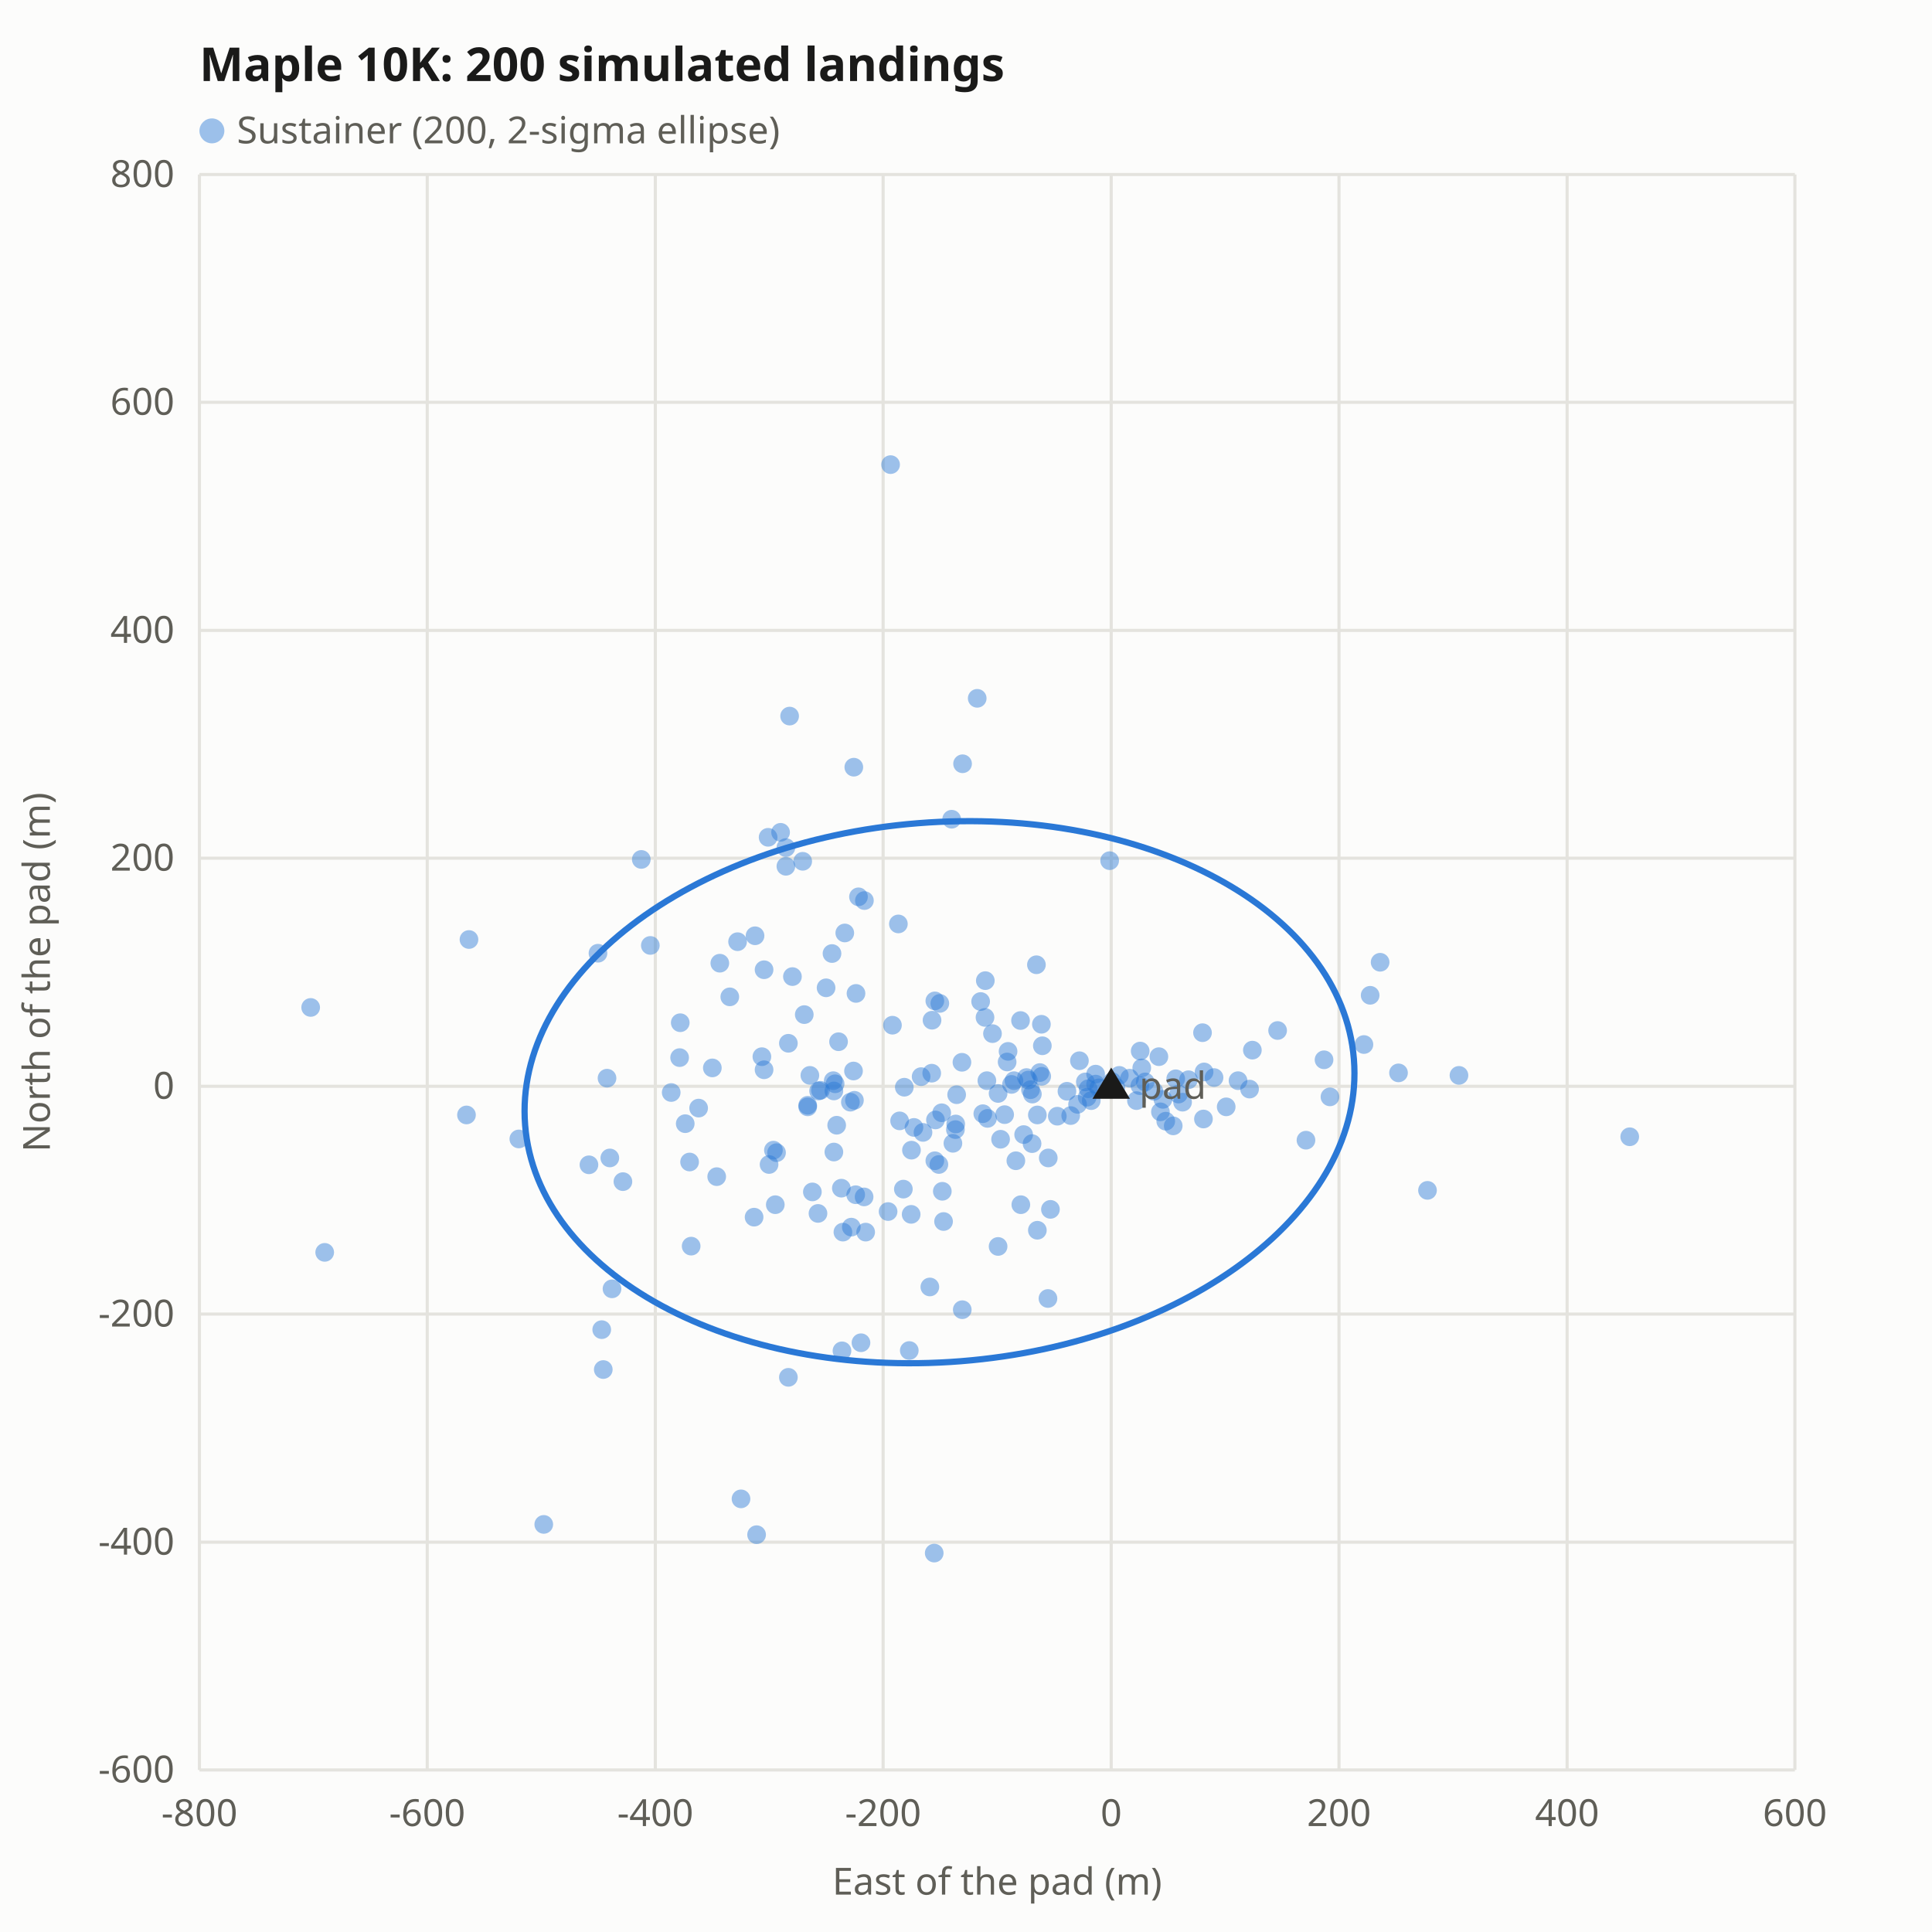
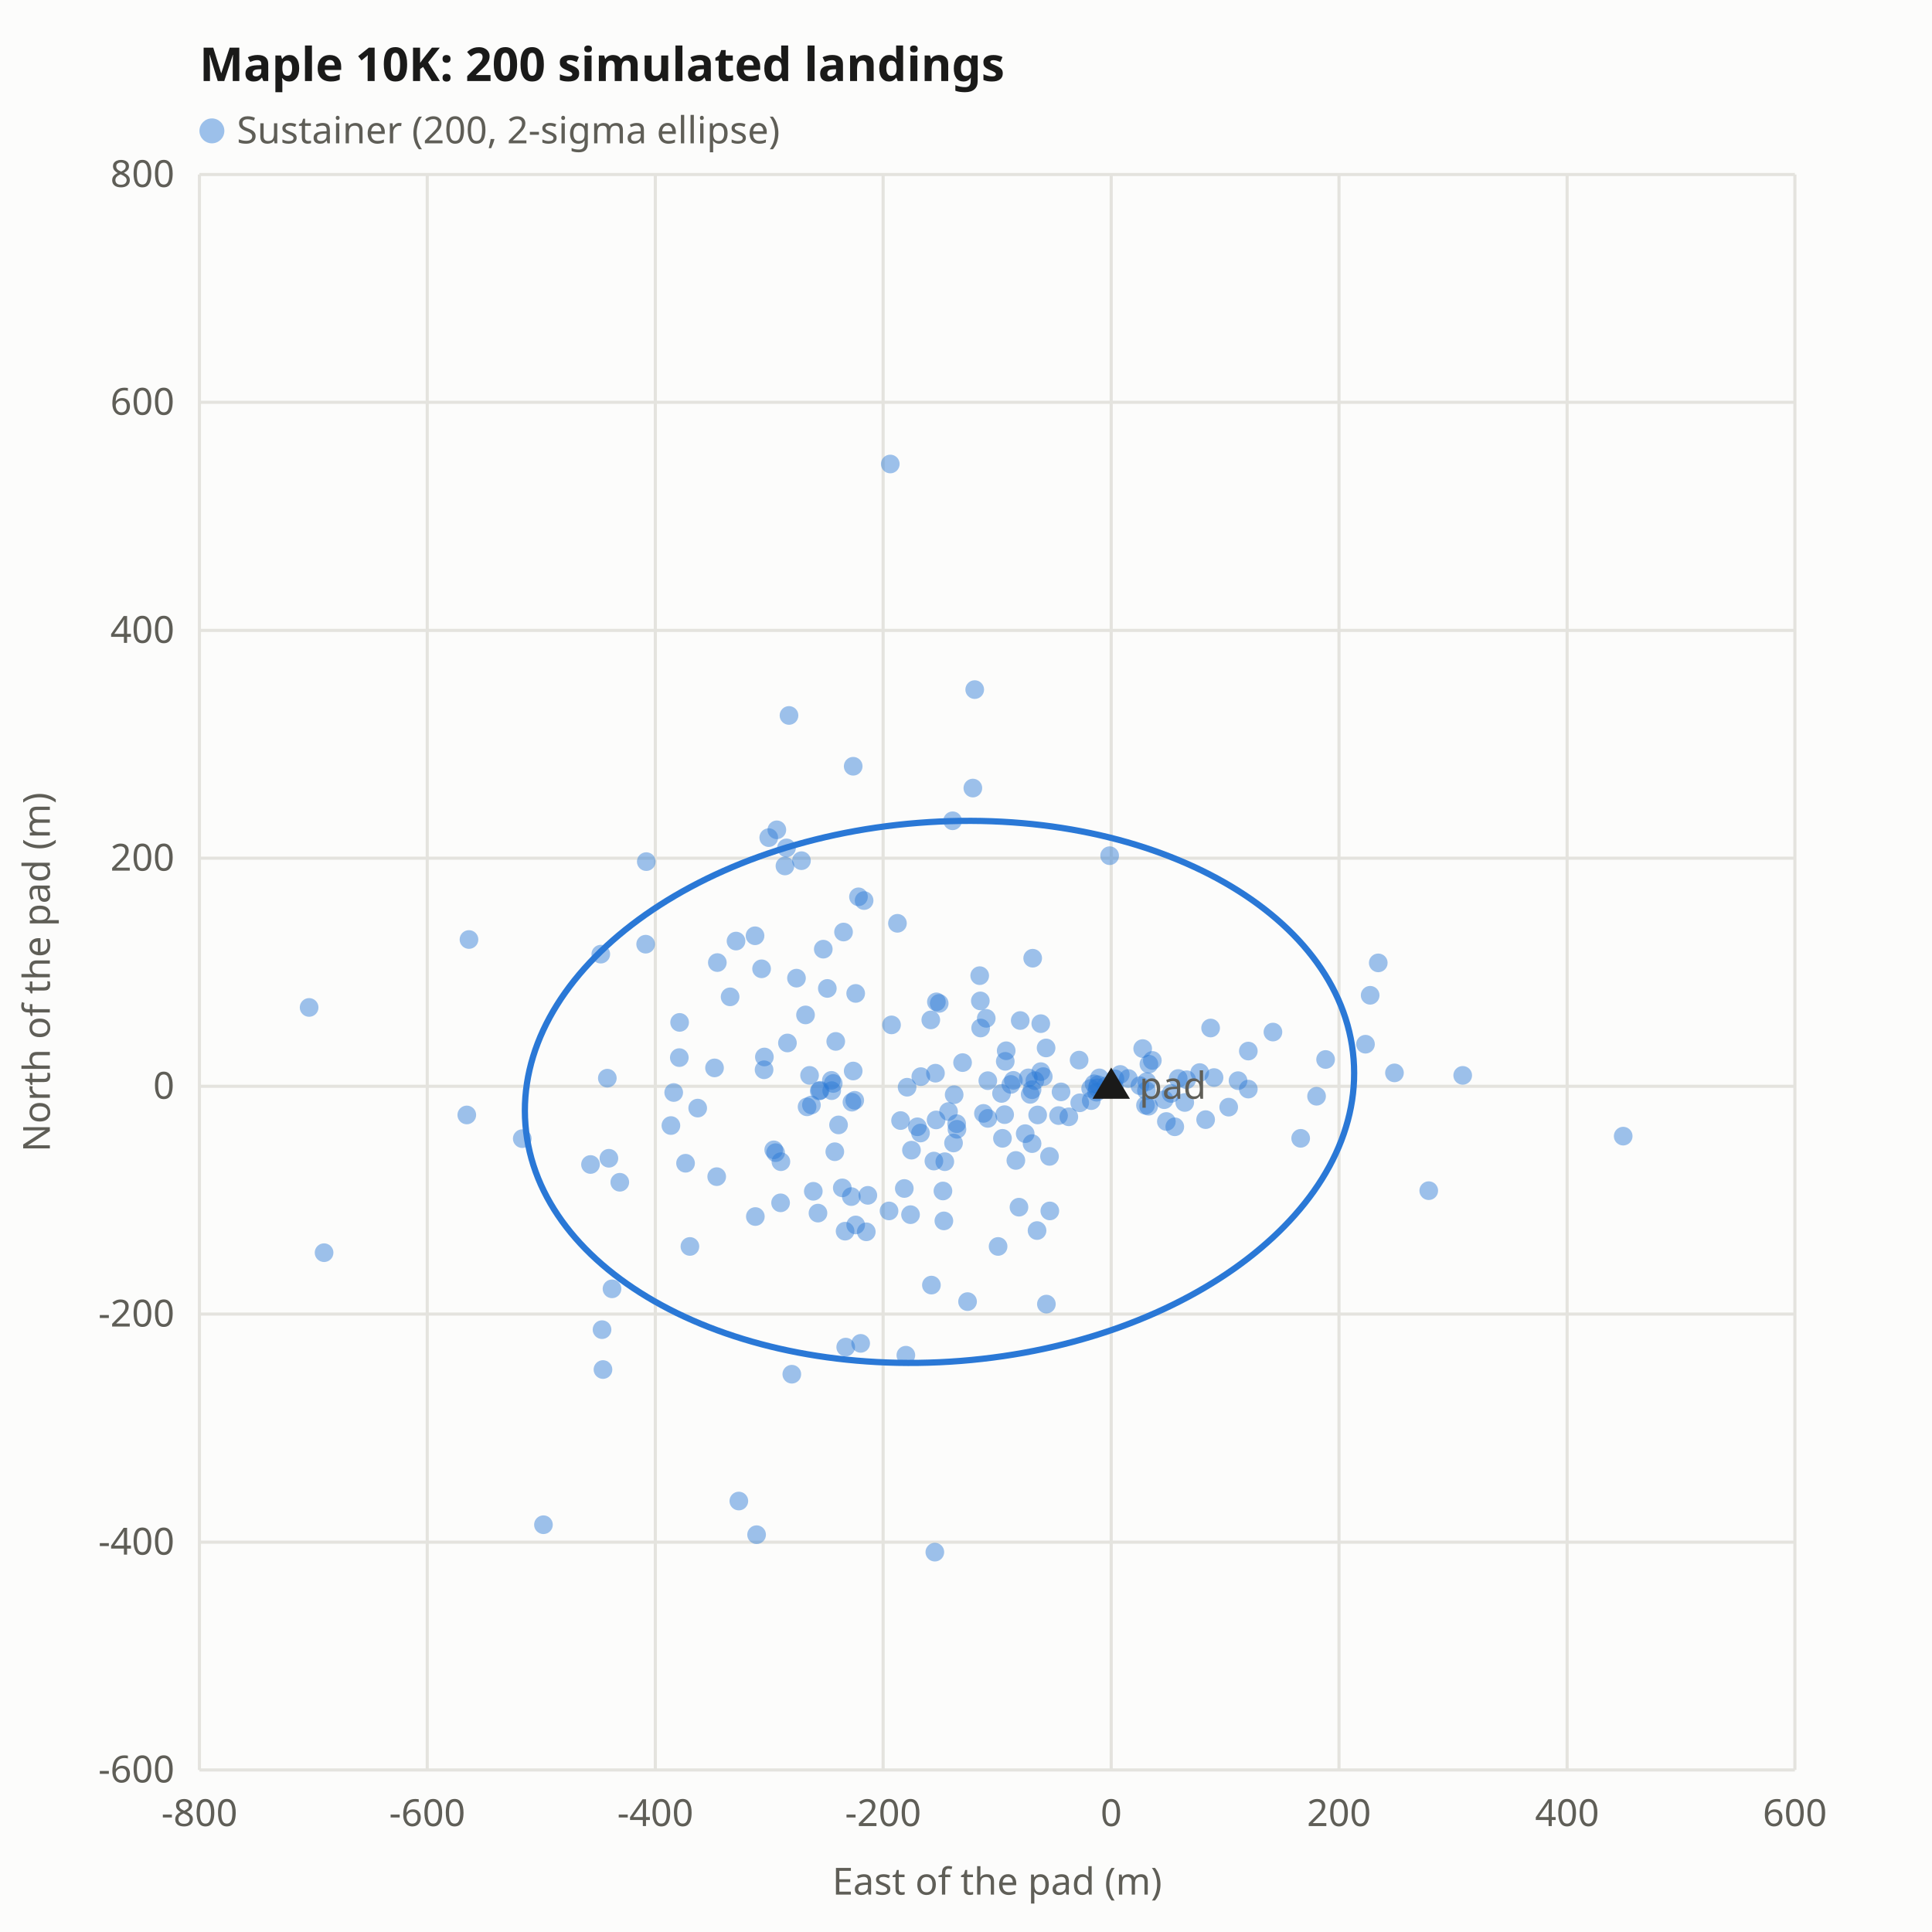
<svg xmlns="http://www.w3.org/2000/svg" viewBox="0 0 620 620" width="620" height="620" role="img" aria-label="Maple 10K: 200 simulated landings">
  <style>
.bg{fill:#fcfcfb}.grid{stroke:#e4e3de;stroke-width:1}.axis{stroke:#b8b7ae;stroke-width:1}.t1{fill:#1a1a19;font:600 15px system-ui,sans-serif}.t2{fill:#5f5e57;font:12px system-ui,sans-serif}.p0{fill:#2a78d6;fill-opacity:.45}.p1{fill:#d9480f;fill-opacity:.45}.e0{fill:none;stroke:#2a78d6;stroke-width:2}.e1{fill:none;stroke:#d9480f;stroke-width:2;stroke-dasharray:5 3}.pad{fill:#1a1a19}
@media (prefers-color-scheme: dark){.bg{fill:#1a1a19}.grid{stroke:#34332f}.axis{stroke:#5f5e57}.t1{fill:#ffffff}.t2{fill:#c3c2b7}.p0{fill:#3987e5}.p1{fill:#f08c4f}.e0{stroke:#3987e5}.e1{stroke:#f08c4f}.pad{fill:#ffffff}}
</style>
  <rect class="bg" width="620" height="620" />
  <text class="t1" x="64" y="26">Maple 10K: 200 simulated landings</text>
  <line class="grid" x1="64.0" x2="64.0" y1="56" y2="568.0" />
  <line class="grid" x1="64" x2="576.0" y1="568.0" y2="568.0" />
  <text class="t2" x="64.0" y="586.0" text-anchor="middle">-800</text>
  <text class="t2" x="56" y="572.0" text-anchor="end">-600</text>
  <line class="grid" x1="137.1" x2="137.1" y1="56" y2="568.0" />
  <line class="grid" x1="64" x2="576.0" y1="494.9" y2="494.9" />
  <text class="t2" x="137.1" y="586.0" text-anchor="middle">-600</text>
  <text class="t2" x="56" y="498.9" text-anchor="end">-400</text>
  <line class="grid" x1="210.3" x2="210.3" y1="56" y2="568.0" />
  <line class="grid" x1="64" x2="576.0" y1="421.7" y2="421.7" />
  <text class="t2" x="210.3" y="586.0" text-anchor="middle">-400</text>
  <text class="t2" x="56" y="425.7" text-anchor="end">-200</text>
  <line class="grid" x1="283.4" x2="283.4" y1="56" y2="568.0" />
  <line class="grid" x1="64" x2="576.0" y1="348.6" y2="348.6" />
  <text class="t2" x="283.4" y="586.0" text-anchor="middle">-200</text>
  <text class="t2" x="56" y="352.6" text-anchor="end">0</text>
  <line class="grid" x1="356.6" x2="356.6" y1="56" y2="568.0" />
  <line class="grid" x1="64" x2="576.0" y1="275.4" y2="275.4" />
  <text class="t2" x="356.6" y="586.0" text-anchor="middle">0</text>
  <text class="t2" x="56" y="279.4" text-anchor="end">200</text>
  <line class="grid" x1="429.7" x2="429.7" y1="56" y2="568.0" />
  <line class="grid" x1="64" x2="576.0" y1="202.3" y2="202.3" />
  <text class="t2" x="429.7" y="586.0" text-anchor="middle">200</text>
  <text class="t2" x="56" y="206.3" text-anchor="end">400</text>
  <line class="grid" x1="502.9" x2="502.9" y1="56" y2="568.0" />
  <line class="grid" x1="64" x2="576.0" y1="129.1" y2="129.1" />
  <text class="t2" x="502.9" y="586.0" text-anchor="middle">400</text>
  <text class="t2" x="56" y="133.1" text-anchor="end">600</text>
  <line class="grid" x1="576.0" x2="576.0" y1="56" y2="568.0" />
  <line class="grid" x1="64" x2="576.0" y1="56.0" y2="56.0" />
  <text class="t2" x="576.0" y="586.0" text-anchor="middle">600</text>
  <text class="t2" x="56" y="60.0" text-anchor="end">800</text>
  <text class="t2" x="320.0" y="608" text-anchor="middle">East of the pad (m)</text>
  <text class="t2" transform="translate(16 312.0) rotate(-90)" text-anchor="middle">North of the pad (m)</text>
-   <circle class="p0" cx="410.0" cy="330.7" r="3" />
-   <circle class="p0" cx="267.6" cy="350.1" r="3" />
-   <circle class="p0" cx="249.2" cy="369.9" r="3" />
-   <circle class="p0" cx="332.6" cy="309.6" r="3" />
-   <circle class="p0" cx="270.2" cy="433.5" r="3" />
-   <circle class="p0" cx="372.4" cy="356.8" r="3" />
-   <circle class="p0" cx="99.7" cy="323.3" r="3" />
-   <circle class="p0" cx="378.2" cy="351.1" r="3" />
-   <circle class="p0" cx="376.5" cy="361.3" r="3" />
-   <circle class="p0" cx="448.8" cy="344.3" r="3" />
-   <circle class="p0" cx="315.4" cy="357.4" r="3" />
-   <circle class="p0" cx="333.7" cy="344.2" r="3" />
-   <circle class="p0" cx="218.1" cy="339.4" r="3" />
-   <circle class="p0" cx="299.0" cy="344.4" r="3" />
-   <circle class="p0" cx="334.3" cy="345.4" r="3" />
-   <circle class="p0" cx="356.6" cy="349.3" r="3" />
-   <circle class="p0" cx="356.1" cy="276.2" r="3" />
-   <circle class="p0" cx="334.5" cy="335.6" r="3" />
-   <circle class="p0" cx="253.0" cy="334.8" r="3" />
-   <circle class="p0" cx="285.0" cy="388.8" r="3" />
-   <circle class="p0" cx="308.7" cy="340.9" r="3" />
-   <circle class="p0" cx="259.2" cy="355.2" r="3" />
-   <circle class="p0" cx="337.1" cy="388.1" r="3" />
-   <circle class="p0" cx="313.6" cy="224.1" r="3" />
-   <circle class="p0" cx="252.2" cy="278.0" r="3" />
-   <circle class="p0" cx="268.5" cy="361.1" r="3" />
-   <circle class="p0" cx="306.6" cy="362.5" r="3" />
-   <circle class="p0" cx="242.0" cy="390.6" r="3" />
-   <circle class="p0" cx="265.1" cy="317.0" r="3" />
-   <circle class="p0" cx="301.6" cy="322.0" r="3" />
+   <circle class="p0" cx="408.5" cy="331.2" r="3" />
+   <circle class="p0" cx="266.9" cy="350.0" r="3" />
+   <circle class="p0" cx="248.9" cy="369.9" r="3" />
+   <circle class="p0" cx="331.4" cy="307.5" r="3" />
+   <circle class="p0" cx="271.4" cy="432.3" r="3" />
+   <circle class="p0" cx="368.6" cy="355.0" r="3" />
+   <circle class="p0" cx="99.2" cy="323.3" r="3" />
+   <circle class="p0" cx="375.8" cy="350.9" r="3" />
+   <circle class="p0" cx="377.0" cy="361.6" r="3" />
+   <circle class="p0" cx="447.5" cy="344.3" r="3" />
+   <circle class="p0" cx="315.6" cy="357.3" r="3" />
+   <circle class="p0" cx="334.0" cy="343.9" r="3" />
+   <circle class="p0" cx="218.0" cy="339.4" r="3" />
+   <circle class="p0" cx="300.2" cy="344.4" r="3" />
+   <circle class="p0" cx="334.8" cy="345.5" r="3" />
+   <circle class="p0" cx="354.9" cy="348.5" r="3" />
+   <circle class="p0" cx="356.1" cy="274.6" r="3" />
+   <circle class="p0" cx="335.7" cy="336.3" r="3" />
+   <circle class="p0" cx="252.7" cy="334.7" r="3" />
+   <circle class="p0" cx="285.3" cy="388.6" r="3" />
+   <circle class="p0" cx="308.9" cy="341.0" r="3" />
+   <circle class="p0" cx="259.0" cy="355.2" r="3" />
+   <circle class="p0" cx="336.9" cy="388.6" r="3" />
+   <circle class="p0" cx="312.8" cy="221.3" r="3" />
+   <circle class="p0" cx="251.9" cy="277.9" r="3" />
+   <circle class="p0" cx="269.1" cy="361.0" r="3" />
+   <circle class="p0" cx="307.1" cy="362.4" r="3" />
+   <circle class="p0" cx="242.4" cy="390.4" r="3" />
+   <circle class="p0" cx="265.5" cy="317.2" r="3" />
+   <circle class="p0" cx="301.4" cy="322.0" r="3" />
  <circle class="p0" cx="389.6" cy="345.8" r="3" />
-   <circle class="p0" cx="189.0" cy="373.8" r="3" />
-   <circle class="p0" cx="356.9" cy="347.1" r="3" />
-   <circle class="p0" cx="262.7" cy="350.1" r="3" />
-   <circle class="p0" cx="393.5" cy="355.2" r="3" />
-   <circle class="p0" cx="267.4" cy="346.8" r="3" />
-   <circle class="p0" cx="194.8" cy="346.0" r="3" />
-   <circle class="p0" cx="253.0" cy="442.0" r="3" />
-   <circle class="p0" cx="288.7" cy="359.7" r="3" />
-   <circle class="p0" cx="371.9" cy="339.1" r="3" />
-   <circle class="p0" cx="351.6" cy="347.9" r="3" />
-   <circle class="p0" cx="336.4" cy="371.6" r="3" />
-   <circle class="p0" cx="323.5" cy="337.4" r="3" />
-   <circle class="p0" cx="351.6" cy="344.7" r="3" />
-   <circle class="p0" cx="318.5" cy="331.7" r="3" />
-   <circle class="p0" cx="298.4" cy="413.0" r="3" />
-   <circle class="p0" cx="348.9" cy="352.1" r="3" />
-   <circle class="p0" cx="326.0" cy="372.5" r="3" />
-   <circle class="p0" cx="345.8" cy="354.4" r="3" />
-   <circle class="p0" cx="244.5" cy="339.1" r="3" />
-   <circle class="p0" cx="523.0" cy="364.8" r="3" />
-   <circle class="p0" cx="267.6" cy="369.7" r="3" />
-   <circle class="p0" cx="274.7" cy="318.8" r="3" />
-   <circle class="p0" cx="365.9" cy="337.3" r="3" />
-   <circle class="p0" cx="302.2" cy="357.1" r="3" />
-   <circle class="p0" cx="424.9" cy="340.1" r="3" />
-   <circle class="p0" cx="320.3" cy="350.9" r="3" />
-   <circle class="p0" cx="342.4" cy="350.2" r="3" />
-   <circle class="p0" cx="331.3" cy="351.1" r="3" />
-   <circle class="p0" cx="291.8" cy="433.4" r="3" />
+   <circle class="p0" cx="189.5" cy="373.7" r="3" />
+   <circle class="p0" cx="357.8" cy="346.2" r="3" />
+   <circle class="p0" cx="262.9" cy="350.1" r="3" />
+   <circle class="p0" cx="394.3" cy="355.3" r="3" />
+   <circle class="p0" cx="266.8" cy="346.7" r="3" />
+   <circle class="p0" cx="194.9" cy="346.0" r="3" />
+   <circle class="p0" cx="254.1" cy="441.0" r="3" />
+   <circle class="p0" cx="289.0" cy="359.6" r="3" />
+   <circle class="p0" cx="369.8" cy="340.3" r="3" />
+   <circle class="p0" cx="352.4" cy="348.1" r="3" />
+   <circle class="p0" cx="336.8" cy="371.1" r="3" />
+   <circle class="p0" cx="322.9" cy="337.2" r="3" />
+   <circle class="p0" cx="352.8" cy="345.9" r="3" />
+   <circle class="p0" cx="314.7" cy="329.9" r="3" />
+   <circle class="p0" cx="298.9" cy="412.4" r="3" />
+   <circle class="p0" cx="351.9" cy="350.5" r="3" />
+   <circle class="p0" cx="326.0" cy="372.4" r="3" />
+   <circle class="p0" cx="346.5" cy="353.9" r="3" />
+   <circle class="p0" cx="245.3" cy="339.2" r="3" />
+   <circle class="p0" cx="520.9" cy="364.6" r="3" />
+   <circle class="p0" cx="267.9" cy="369.6" r="3" />
+   <circle class="p0" cx="274.6" cy="318.8" r="3" />
+   <circle class="p0" cx="366.7" cy="336.5" r="3" />
+   <circle class="p0" cx="304.4" cy="356.7" r="3" />
+   <circle class="p0" cx="425.4" cy="340.0" r="3" />
+   <circle class="p0" cx="321.4" cy="350.9" r="3" />
+   <circle class="p0" cx="340.5" cy="350.4" r="3" />
+   <circle class="p0" cx="330.6" cy="351.2" r="3" />
+   <circle class="p0" cx="290.7" cy="434.9" r="3" />
  <circle class="p0" cx="350.2" cy="353.2" r="3" />
-   <circle class="p0" cx="215.4" cy="350.6" r="3" />
-   <circle class="p0" cx="193.1" cy="426.7" r="3" />
-   <circle class="p0" cx="374.1" cy="359.8" r="3" />
-   <circle class="p0" cx="295.6" cy="345.5" r="3" />
-   <circle class="p0" cx="246.5" cy="268.7" r="3" />
-   <circle class="p0" cx="299.8" cy="498.4" r="3" />
-   <circle class="p0" cx="316.7" cy="346.8" r="3" />
-   <circle class="p0" cx="228.6" cy="342.7" r="3" />
-   <circle class="p0" cx="259.2" cy="354.7" r="3" />
-   <circle class="p0" cx="263.3" cy="349.9" r="3" />
-   <circle class="p0" cx="316.2" cy="314.7" r="3" />
-   <circle class="p0" cx="285.8" cy="149.1" r="3" />
-   <circle class="p0" cx="426.8" cy="352.0" r="3" />
-   <circle class="p0" cx="267.0" cy="306.0" r="3" />
-   <circle class="p0" cx="258.1" cy="325.6" r="3" />
-   <circle class="p0" cx="385.9" cy="331.4" r="3" />
-   <circle class="p0" cx="250.5" cy="267.1" r="3" />
-   <circle class="p0" cx="290.2" cy="348.9" r="3" />
-   <circle class="p0" cx="346.4" cy="340.4" r="3" />
-   <circle class="p0" cx="379.5" cy="353.7" r="3" />
+   <circle class="p0" cx="216.2" cy="350.6" r="3" />
+   <circle class="p0" cx="193.2" cy="426.7" r="3" />
+   <circle class="p0" cx="374.3" cy="359.9" r="3" />
+   <circle class="p0" cx="295.5" cy="345.5" r="3" />
+   <circle class="p0" cx="246.7" cy="268.8" r="3" />
+   <circle class="p0" cx="300.0" cy="498.1" r="3" />
+   <circle class="p0" cx="317.0" cy="346.8" r="3" />
+   <circle class="p0" cx="229.3" cy="342.7" r="3" />
+   <circle class="p0" cx="260.4" cy="354.6" r="3" />
+   <circle class="p0" cx="263.2" cy="349.9" r="3" />
+   <circle class="p0" cx="314.4" cy="313.1" r="3" />
+   <circle class="p0" cx="285.7" cy="148.9" r="3" />
+   <circle class="p0" cx="422.5" cy="351.8" r="3" />
+   <circle class="p0" cx="264.2" cy="304.6" r="3" />
+   <circle class="p0" cx="258.5" cy="325.7" r="3" />
+   <circle class="p0" cx="388.5" cy="329.9" r="3" />
+   <circle class="p0" cx="249.3" cy="266.3" r="3" />
+   <circle class="p0" cx="291.1" cy="348.9" r="3" />
+   <circle class="p0" cx="346.3" cy="340.2" r="3" />
+   <circle class="p0" cx="380.2" cy="353.8" r="3" />
  <circle class="p0" cx="320.3" cy="400.0" r="3" />
-   <circle class="p0" cx="221.8" cy="399.9" r="3" />
-   <circle class="p0" cx="362.5" cy="346.0" r="3" />
-   <circle class="p0" cx="273.2" cy="393.8" r="3" />
-   <circle class="p0" cx="328.5" cy="364.1" r="3" />
-   <circle class="p0" cx="370.3" cy="350.2" r="3" />
+   <circle class="p0" cx="221.4" cy="400.0" r="3" />
+   <circle class="p0" cx="362.1" cy="346.1" r="3" />
+   <circle class="p0" cx="274.6" cy="393.1" r="3" />
+   <circle class="p0" cx="329.0" cy="363.8" r="3" />
+   <circle class="p0" cx="367.9" cy="350.0" r="3" />
  <circle class="p0" cx="230.0" cy="377.6" r="3" />
-   <circle class="p0" cx="149.7" cy="357.8" r="3" />
-   <circle class="p0" cx="277.3" cy="384.1" r="3" />
-   <circle class="p0" cx="166.5" cy="365.5" r="3" />
+   <circle class="p0" cx="149.8" cy="357.8" r="3" />
+   <circle class="p0" cx="278.5" cy="383.6" r="3" />
+   <circle class="p0" cx="167.6" cy="365.4" r="3" />
  <circle class="p0" cx="275.5" cy="287.8" r="3" />
-   <circle class="p0" cx="316.1" cy="326.5" r="3" />
-   <circle class="p0" cx="254.3" cy="313.4" r="3" />
-   <circle class="p0" cx="327.6" cy="386.6" r="3" />
-   <circle class="p0" cx="321.1" cy="365.6" r="3" />
-   <circle class="p0" cx="245.2" cy="311.2" r="3" />
-   <circle class="p0" cx="253.4" cy="229.8" r="3" />
-   <circle class="p0" cx="293.3" cy="361.8" r="3" />
-   <circle class="p0" cx="289.9" cy="381.6" r="3" />
+   <circle class="p0" cx="316.5" cy="326.8" r="3" />
+   <circle class="p0" cx="255.6" cy="313.9" r="3" />
+   <circle class="p0" cx="327.0" cy="387.4" r="3" />
+   <circle class="p0" cx="321.7" cy="365.3" r="3" />
+   <circle class="p0" cx="244.4" cy="310.9" r="3" />
+   <circle class="p0" cx="253.2" cy="229.6" r="3" />
+   <circle class="p0" cx="294.4" cy="361.6" r="3" />
+   <circle class="p0" cx="290.2" cy="381.4" r="3" />
  <circle class="p0" cx="150.5" cy="301.5" r="3" />
-   <circle class="p0" cx="343.6" cy="358.0" r="3" />
-   <circle class="p0" cx="314.7" cy="321.4" r="3" />
-   <circle class="p0" cx="366.4" cy="342.7" r="3" />
-   <circle class="p0" cx="296.2" cy="363.4" r="3" />
+   <circle class="p0" cx="343.0" cy="358.4" r="3" />
+   <circle class="p0" cx="314.6" cy="321.2" r="3" />
+   <circle class="p0" cx="368.7" cy="341.5" r="3" />
+   <circle class="p0" cx="295.4" cy="363.6" r="3" />
  <circle class="p0" cx="292.5" cy="369.1" r="3" />
-   <circle class="p0" cx="262.5" cy="389.4" r="3" />
-   <circle class="p0" cx="286.4" cy="329.0" r="3" />
-   <circle class="p0" cx="386.4" cy="344.0" r="3" />
-   <circle class="p0" cx="274.0" cy="246.2" r="3" />
-   <circle class="p0" cx="336.3" cy="416.7" r="3" />
-   <circle class="p0" cx="358.1" cy="348.9" r="3" />
-   <circle class="p0" cx="300.2" cy="359.4" r="3" />
-   <circle class="p0" cx="274.2" cy="353.1" r="3" />
-   <circle class="p0" cx="332.9" cy="357.8" r="3" />
-   <circle class="p0" cx="306.7" cy="360.7" r="3" />
-   <circle class="p0" cx="205.8" cy="275.8" r="3" />
-   <circle class="p0" cx="401.0" cy="349.5" r="3" />
-   <circle class="p0" cx="259.9" cy="345.1" r="3" />
+   <circle class="p0" cx="262.5" cy="389.3" r="3" />
+   <circle class="p0" cx="286.1" cy="328.9" r="3" />
+   <circle class="p0" cx="385.0" cy="344.2" r="3" />
+   <circle class="p0" cx="273.8" cy="245.9" r="3" />
+   <circle class="p0" cx="335.8" cy="418.5" r="3" />
+   <circle class="p0" cx="357.6" cy="348.9" r="3" />
+   <circle class="p0" cx="300.4" cy="359.4" r="3" />
+   <circle class="p0" cx="274.3" cy="353.1" r="3" />
+   <circle class="p0" cx="333.0" cy="357.8" r="3" />
+   <circle class="p0" cx="307.0" cy="360.6" r="3" />
+   <circle class="p0" cx="207.4" cy="276.5" r="3" />
+   <circle class="p0" cx="400.6" cy="349.5" r="3" />
+   <circle class="p0" cx="259.8" cy="345.1" r="3" />
  <circle class="p0" cx="245.2" cy="343.3" r="3" />
-   <circle class="p0" cx="299.1" cy="327.4" r="3" />
-   <circle class="p0" cx="221.3" cy="372.9" r="3" />
-   <circle class="p0" cx="270.5" cy="395.4" r="3" />
-   <circle class="p0" cx="248.8" cy="386.6" r="3" />
-   <circle class="p0" cx="308.8" cy="420.3" r="3" />
-   <circle class="p0" cx="224.2" cy="355.6" r="3" />
-   <circle class="p0" cx="268.0" cy="347.8" r="3" />
-   <circle class="p0" cx="334.2" cy="328.7" r="3" />
-   <circle class="p0" cx="330.0" cy="346.6" r="3" />
-   <circle class="p0" cx="349.2" cy="349.4" r="3" />
-   <circle class="p0" cx="437.7" cy="335.2" r="3" />
-   <circle class="p0" cx="208.7" cy="303.4" r="3" />
-   <circle class="p0" cx="316.9" cy="358.9" r="3" />
-   <circle class="p0" cx="352.6" cy="349.1" r="3" />
-   <circle class="p0" cx="359.2" cy="345.1" r="3" />
-   <circle class="p0" cx="236.7" cy="302.2" r="3" />
-   <circle class="p0" cx="327.5" cy="327.5" r="3" />
-   <circle class="p0" cx="305.8" cy="366.9" r="3" />
-   <circle class="p0" cx="330.7" cy="349.7" r="3" />
+   <circle class="p0" cx="298.7" cy="327.3" r="3" />
+   <circle class="p0" cx="220.0" cy="373.3" r="3" />
+   <circle class="p0" cx="271.2" cy="395.1" r="3" />
+   <circle class="p0" cx="250.5" cy="386.0" r="3" />
+   <circle class="p0" cx="310.5" cy="417.7" r="3" />
+   <circle class="p0" cx="223.9" cy="355.6" r="3" />
+   <circle class="p0" cx="267.4" cy="347.7" r="3" />
+   <circle class="p0" cx="334.0" cy="328.5" r="3" />
+   <circle class="p0" cx="332.1" cy="346.8" r="3" />
+   <circle class="p0" cx="350.0" cy="349.3" r="3" />
+   <circle class="p0" cx="438.2" cy="335.1" r="3" />
+   <circle class="p0" cx="207.2" cy="303.0" r="3" />
+   <circle class="p0" cx="317.0" cy="358.9" r="3" />
+   <circle class="p0" cx="352.1" cy="349.1" r="3" />
+   <circle class="p0" cx="359.5" cy="344.8" r="3" />
+   <circle class="p0" cx="236.2" cy="302.0" r="3" />
+   <circle class="p0" cx="327.4" cy="327.5" r="3" />
+   <circle class="p0" cx="306.0" cy="366.8" r="3" />
+   <circle class="p0" cx="331.2" cy="349.7" r="3" />
  <circle class="p0" cx="331.2" cy="367.0" r="3" />
-   <circle class="p0" cx="273.9" cy="343.7" r="3" />
+   <circle class="p0" cx="273.8" cy="343.7" r="3" />
  <circle class="p0" cx="439.7" cy="319.4" r="3" />
-   <circle class="p0" cx="199.9" cy="379.2" r="3" />
-   <circle class="p0" cx="277.8" cy="395.4" r="3" />
-   <circle class="p0" cx="195.7" cy="371.6" r="3" />
-   <circle class="p0" cx="260.7" cy="382.5" r="3" />
-   <circle class="p0" cx="246.8" cy="373.7" r="3" />
-   <circle class="p0" cx="332.9" cy="394.8" r="3" />
-   <circle class="p0" cx="367.5" cy="347.2" r="3" />
-   <circle class="p0" cx="271.1" cy="299.4" r="3" />
-   <circle class="p0" cx="277.4" cy="289.0" r="3" />
-   <circle class="p0" cx="237.8" cy="481.0" r="3" />
-   <circle class="p0" cx="218.3" cy="328.2" r="3" />
+   <circle class="p0" cx="198.9" cy="379.4" r="3" />
+   <circle class="p0" cx="278.0" cy="395.3" r="3" />
+   <circle class="p0" cx="195.4" cy="371.7" r="3" />
+   <circle class="p0" cx="261.0" cy="382.3" r="3" />
+   <circle class="p0" cx="250.6" cy="372.8" r="3" />
+   <circle class="p0" cx="332.8" cy="394.9" r="3" />
+   <circle class="p0" cx="368.0" cy="347.1" r="3" />
+   <circle class="p0" cx="270.7" cy="299.1" r="3" />
+   <circle class="p0" cx="277.3" cy="289.0" r="3" />
+   <circle class="p0" cx="237.1" cy="481.7" r="3" />
+   <circle class="p0" cx="218.1" cy="328.1" r="3" />
  <circle class="p0" cx="242.8" cy="492.5" r="3" />
-   <circle class="p0" cx="300.0" cy="372.5" r="3" />
-   <circle class="p0" cx="386.2" cy="359.1" r="3" />
-   <circle class="p0" cx="325.4" cy="346.8" r="3" />
-   <circle class="p0" cx="323.2" cy="340.8" r="3" />
+   <circle class="p0" cx="299.7" cy="372.6" r="3" />
+   <circle class="p0" cx="386.9" cy="359.3" r="3" />
+   <circle class="p0" cx="325.2" cy="346.7" r="3" />
+   <circle class="p0" cx="322.6" cy="340.6" r="3" />
  <circle class="p0" cx="322.4" cy="357.7" r="3" />
-   <circle class="p0" cx="302.8" cy="392.0" r="3" />
+   <circle class="p0" cx="302.9" cy="391.8" r="3" />
  <circle class="p0" cx="242.3" cy="300.3" r="3" />
-   <circle class="p0" cx="104.2" cy="401.9" r="3" />
+   <circle class="p0" cx="104.0" cy="402.0" r="3" />
  <circle class="p0" cx="397.3" cy="346.8" r="3" />
-   <circle class="p0" cx="193.6" cy="439.5" r="3" />
-   <circle class="p0" cx="329.4" cy="345.8" r="3" />
-   <circle class="p0" cx="219.9" cy="360.6" r="3" />
-   <circle class="p0" cx="377.3" cy="346.2" r="3" />
-   <circle class="p0" cx="288.3" cy="296.5" r="3" />
-   <circle class="p0" cx="364.7" cy="353.2" r="3" />
-   <circle class="p0" cx="324.6" cy="348.0" r="3" />
-   <circle class="p0" cx="302.4" cy="382.3" r="3" />
-   <circle class="p0" cx="257.6" cy="276.4" r="3" />
-   <circle class="p0" cx="269.1" cy="334.3" r="3" />
-   <circle class="p0" cx="292.4" cy="389.7" r="3" />
-   <circle class="p0" cx="373.2" cy="352.8" r="3" />
+   <circle class="p0" cx="193.5" cy="439.5" r="3" />
+   <circle class="p0" cx="330.0" cy="345.9" r="3" />
+   <circle class="p0" cx="215.3" cy="361.2" r="3" />
+   <circle class="p0" cx="378.1" cy="346.1" r="3" />
+   <circle class="p0" cx="288.0" cy="296.3" r="3" />
+   <circle class="p0" cx="367.6" cy="354.7" r="3" />
+   <circle class="p0" cx="324.4" cy="348.0" r="3" />
+   <circle class="p0" cx="302.6" cy="382.2" r="3" />
+   <circle class="p0" cx="257.2" cy="276.2" r="3" />
+   <circle class="p0" cx="268.2" cy="334.2" r="3" />
+   <circle class="p0" cx="292.2" cy="389.8" r="3" />
+   <circle class="p0" cx="373.6" cy="352.9" r="3" />
  <circle class="p0" cx="196.4" cy="413.6" r="3" />
-   <circle class="p0" cx="234.2" cy="319.9" r="3" />
-   <circle class="p0" cx="276.3" cy="430.9" r="3" />
-   <circle class="p0" cx="468.2" cy="345.1" r="3" />
-   <circle class="p0" cx="301.3" cy="373.7" r="3" />
-   <circle class="p0" cx="307.0" cy="351.3" r="3" />
-   <circle class="p0" cx="308.9" cy="245.1" r="3" />
-   <circle class="p0" cx="442.9" cy="308.8" r="3" />
-   <circle class="p0" cx="248.2" cy="369.1" r="3" />
+   <circle class="p0" cx="234.3" cy="319.9" r="3" />
+   <circle class="p0" cx="276.2" cy="431.1" r="3" />
+   <circle class="p0" cx="469.4" cy="345.1" r="3" />
+   <circle class="p0" cx="303.2" cy="372.8" r="3" />
+   <circle class="p0" cx="306.2" cy="351.3" r="3" />
+   <circle class="p0" cx="312.2" cy="252.9" r="3" />
+   <circle class="p0" cx="442.3" cy="309.0" r="3" />
+   <circle class="p0" cx="248.3" cy="369.0" r="3" />
  <circle class="p0" cx="365.8" cy="348.4" r="3" />
-   <circle class="p0" cx="348.3" cy="347.2" r="3" />
-   <circle class="p0" cx="381.4" cy="346.5" r="3" />
-   <circle class="p0" cx="274.6" cy="383.4" r="3" />
-   <circle class="p0" cx="231.0" cy="309.1" r="3" />
-   <circle class="p0" cx="174.5" cy="489.2" r="3" />
-   <circle class="p0" cx="272.9" cy="353.7" r="3" />
-   <circle class="p0" cx="401.9" cy="337.0" r="3" />
-   <circle class="p0" cx="191.9" cy="305.9" r="3" />
-   <circle class="p0" cx="270.0" cy="381.3" r="3" />
-   <circle class="p0" cx="300.0" cy="321.2" r="3" />
-   <circle class="p0" cx="339.3" cy="358.2" r="3" />
-   <circle class="p0" cx="419.1" cy="365.9" r="3" />
-   <circle class="p0" cx="458.1" cy="382.0" r="3" />
-   <circle class="p0" cx="305.4" cy="262.9" r="3" />
-   <circle class="p0" cx="252.2" cy="272.0" r="3" />
-   <ellipse class="e0" cx="301.5" cy="350.5" rx="133.4" ry="86.6" transform="rotate(-4.55 301.5 350.5)" />
+   <circle class="p0" cx="351.1" cy="347.8" r="3" />
+   <circle class="p0" cx="380.8" cy="346.5" r="3" />
+   <circle class="p0" cx="273.2" cy="384.0" r="3" />
+   <circle class="p0" cx="230.2" cy="308.9" r="3" />
+   <circle class="p0" cx="174.4" cy="489.3" r="3" />
+   <circle class="p0" cx="273.4" cy="353.7" r="3" />
+   <circle class="p0" cx="400.6" cy="337.3" r="3" />
+   <circle class="p0" cx="192.8" cy="306.2" r="3" />
+   <circle class="p0" cx="270.3" cy="381.2" r="3" />
+   <circle class="p0" cx="300.5" cy="321.5" r="3" />
+   <circle class="p0" cx="339.7" cy="358.0" r="3" />
+   <circle class="p0" cx="417.4" cy="365.3" r="3" />
+   <circle class="p0" cx="458.5" cy="382.1" r="3" />
+   <circle class="p0" cx="305.7" cy="263.4" r="3" />
+   <circle class="p0" cx="252.4" cy="272.1" r="3" />
+   <ellipse class="e0" cx="301.5" cy="350.4" rx="133.3" ry="86.6" transform="rotate(-4.53 301.5 350.4)" />
  <circle class="p0" cx="68" cy="42" r="4" />
  <text class="t2" x="76" y="46">Sustainer (200, 2-sigma ellipse)</text>
  <path class="pad" d="M356.6 342.6 l6 10 h-12 z" />
  <text class="t2" x="365.6" y="352.6">pad</text>
</svg>
